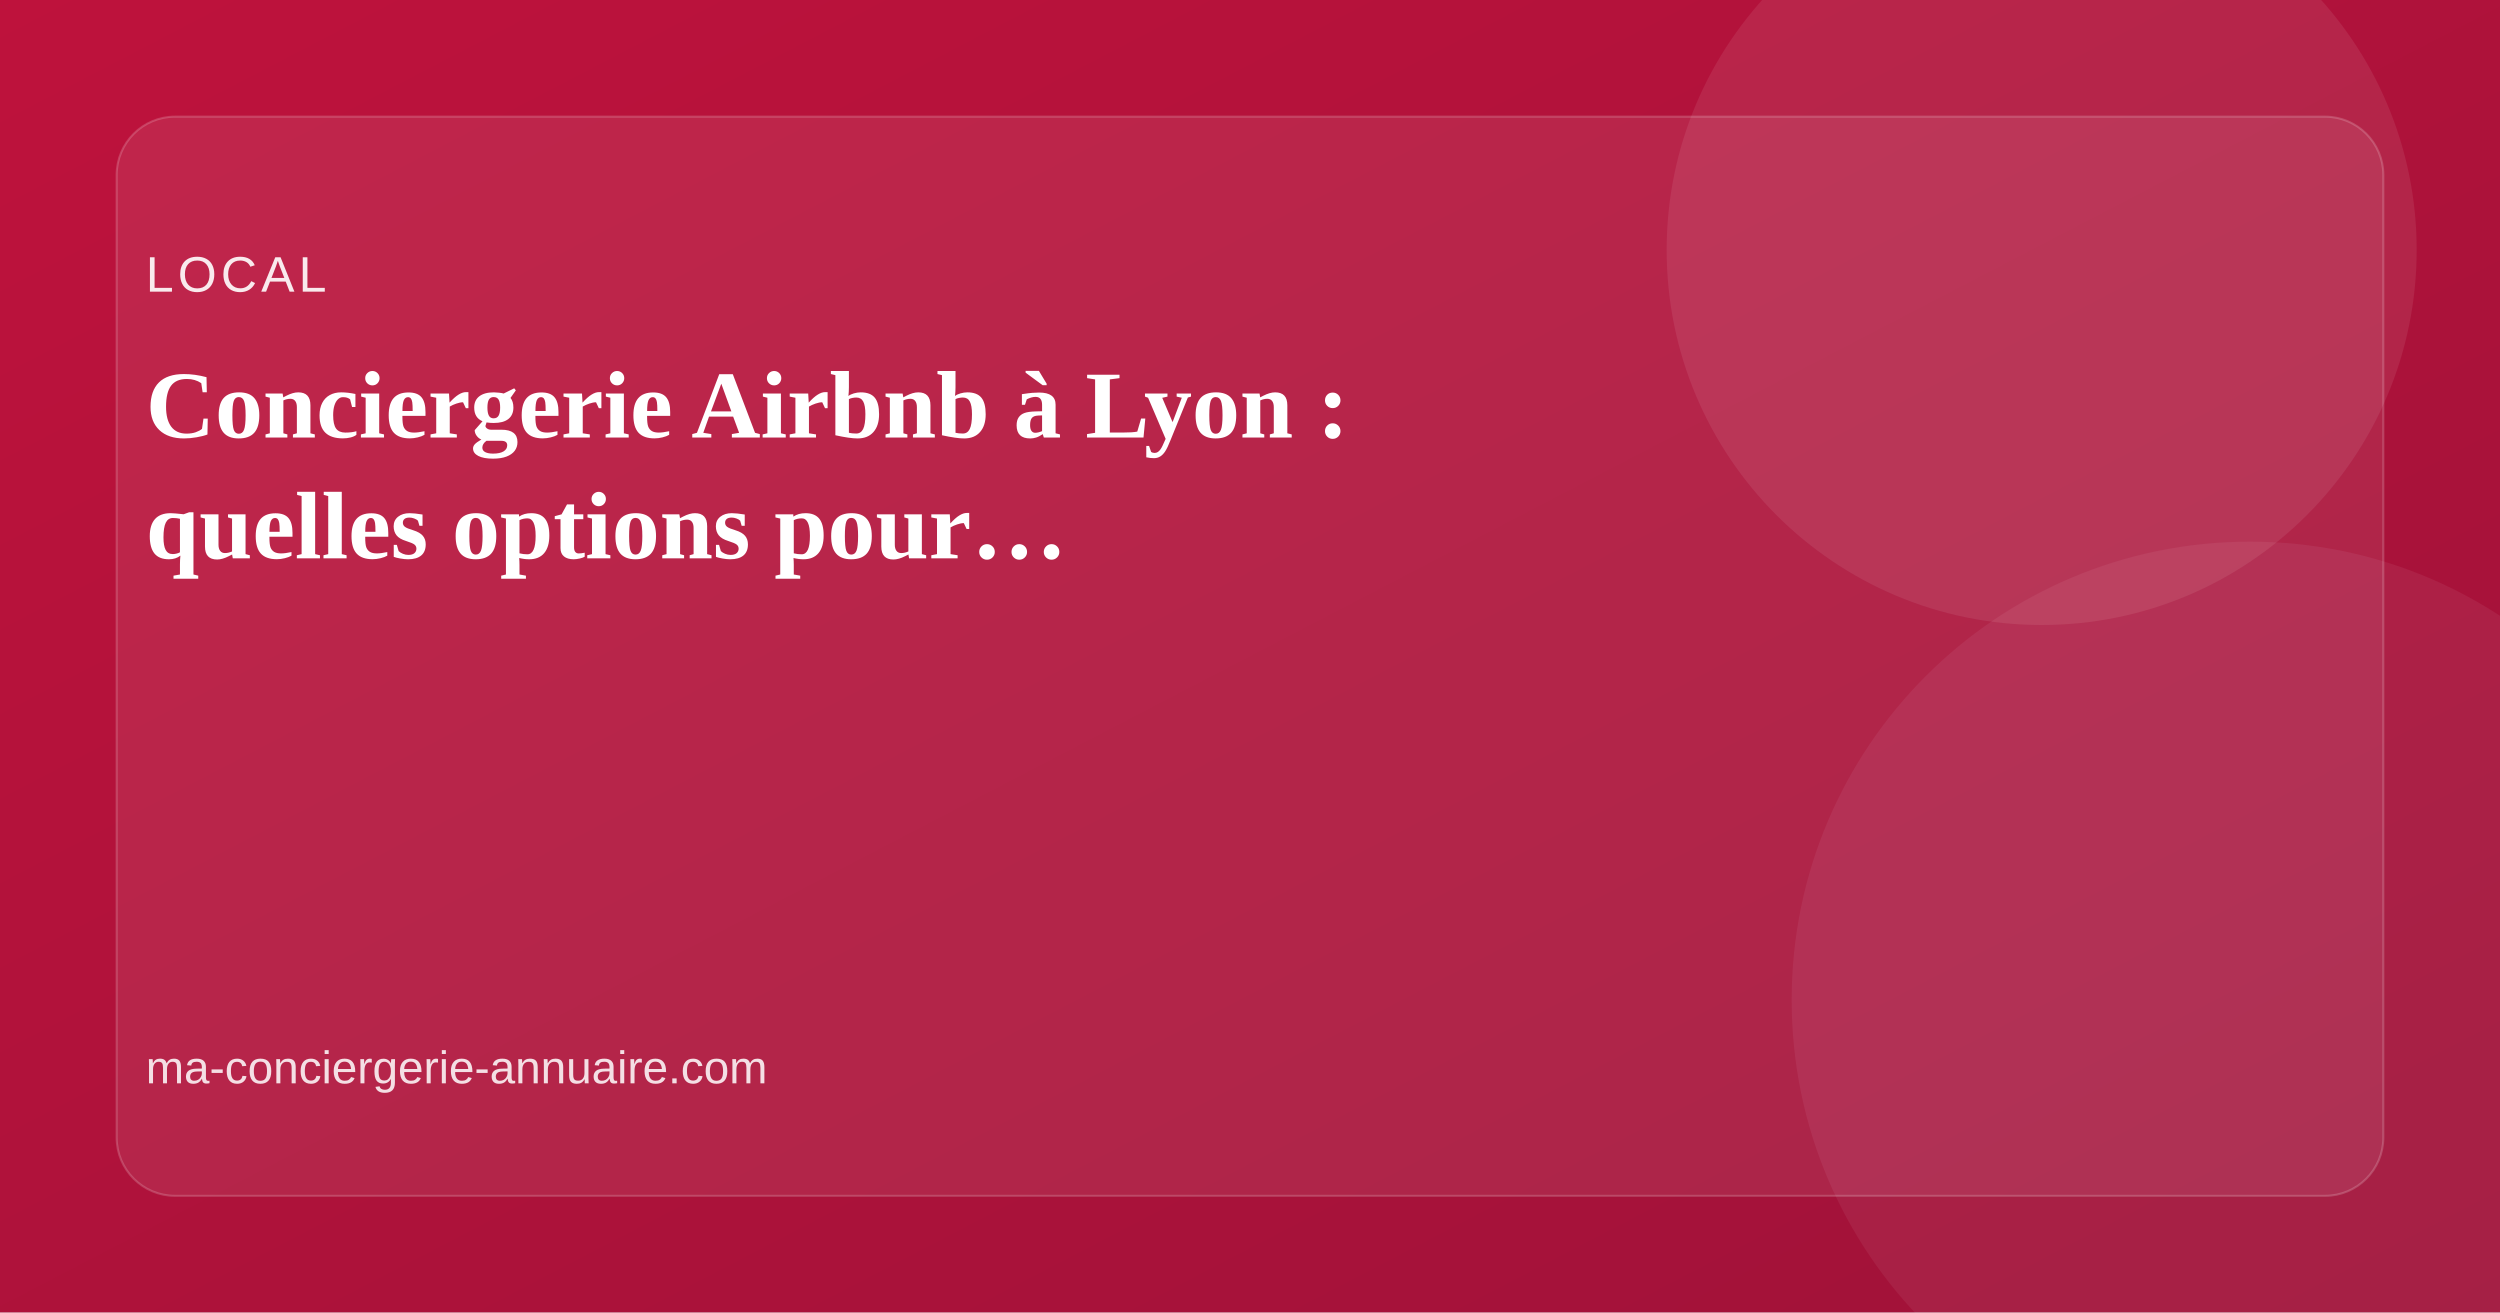
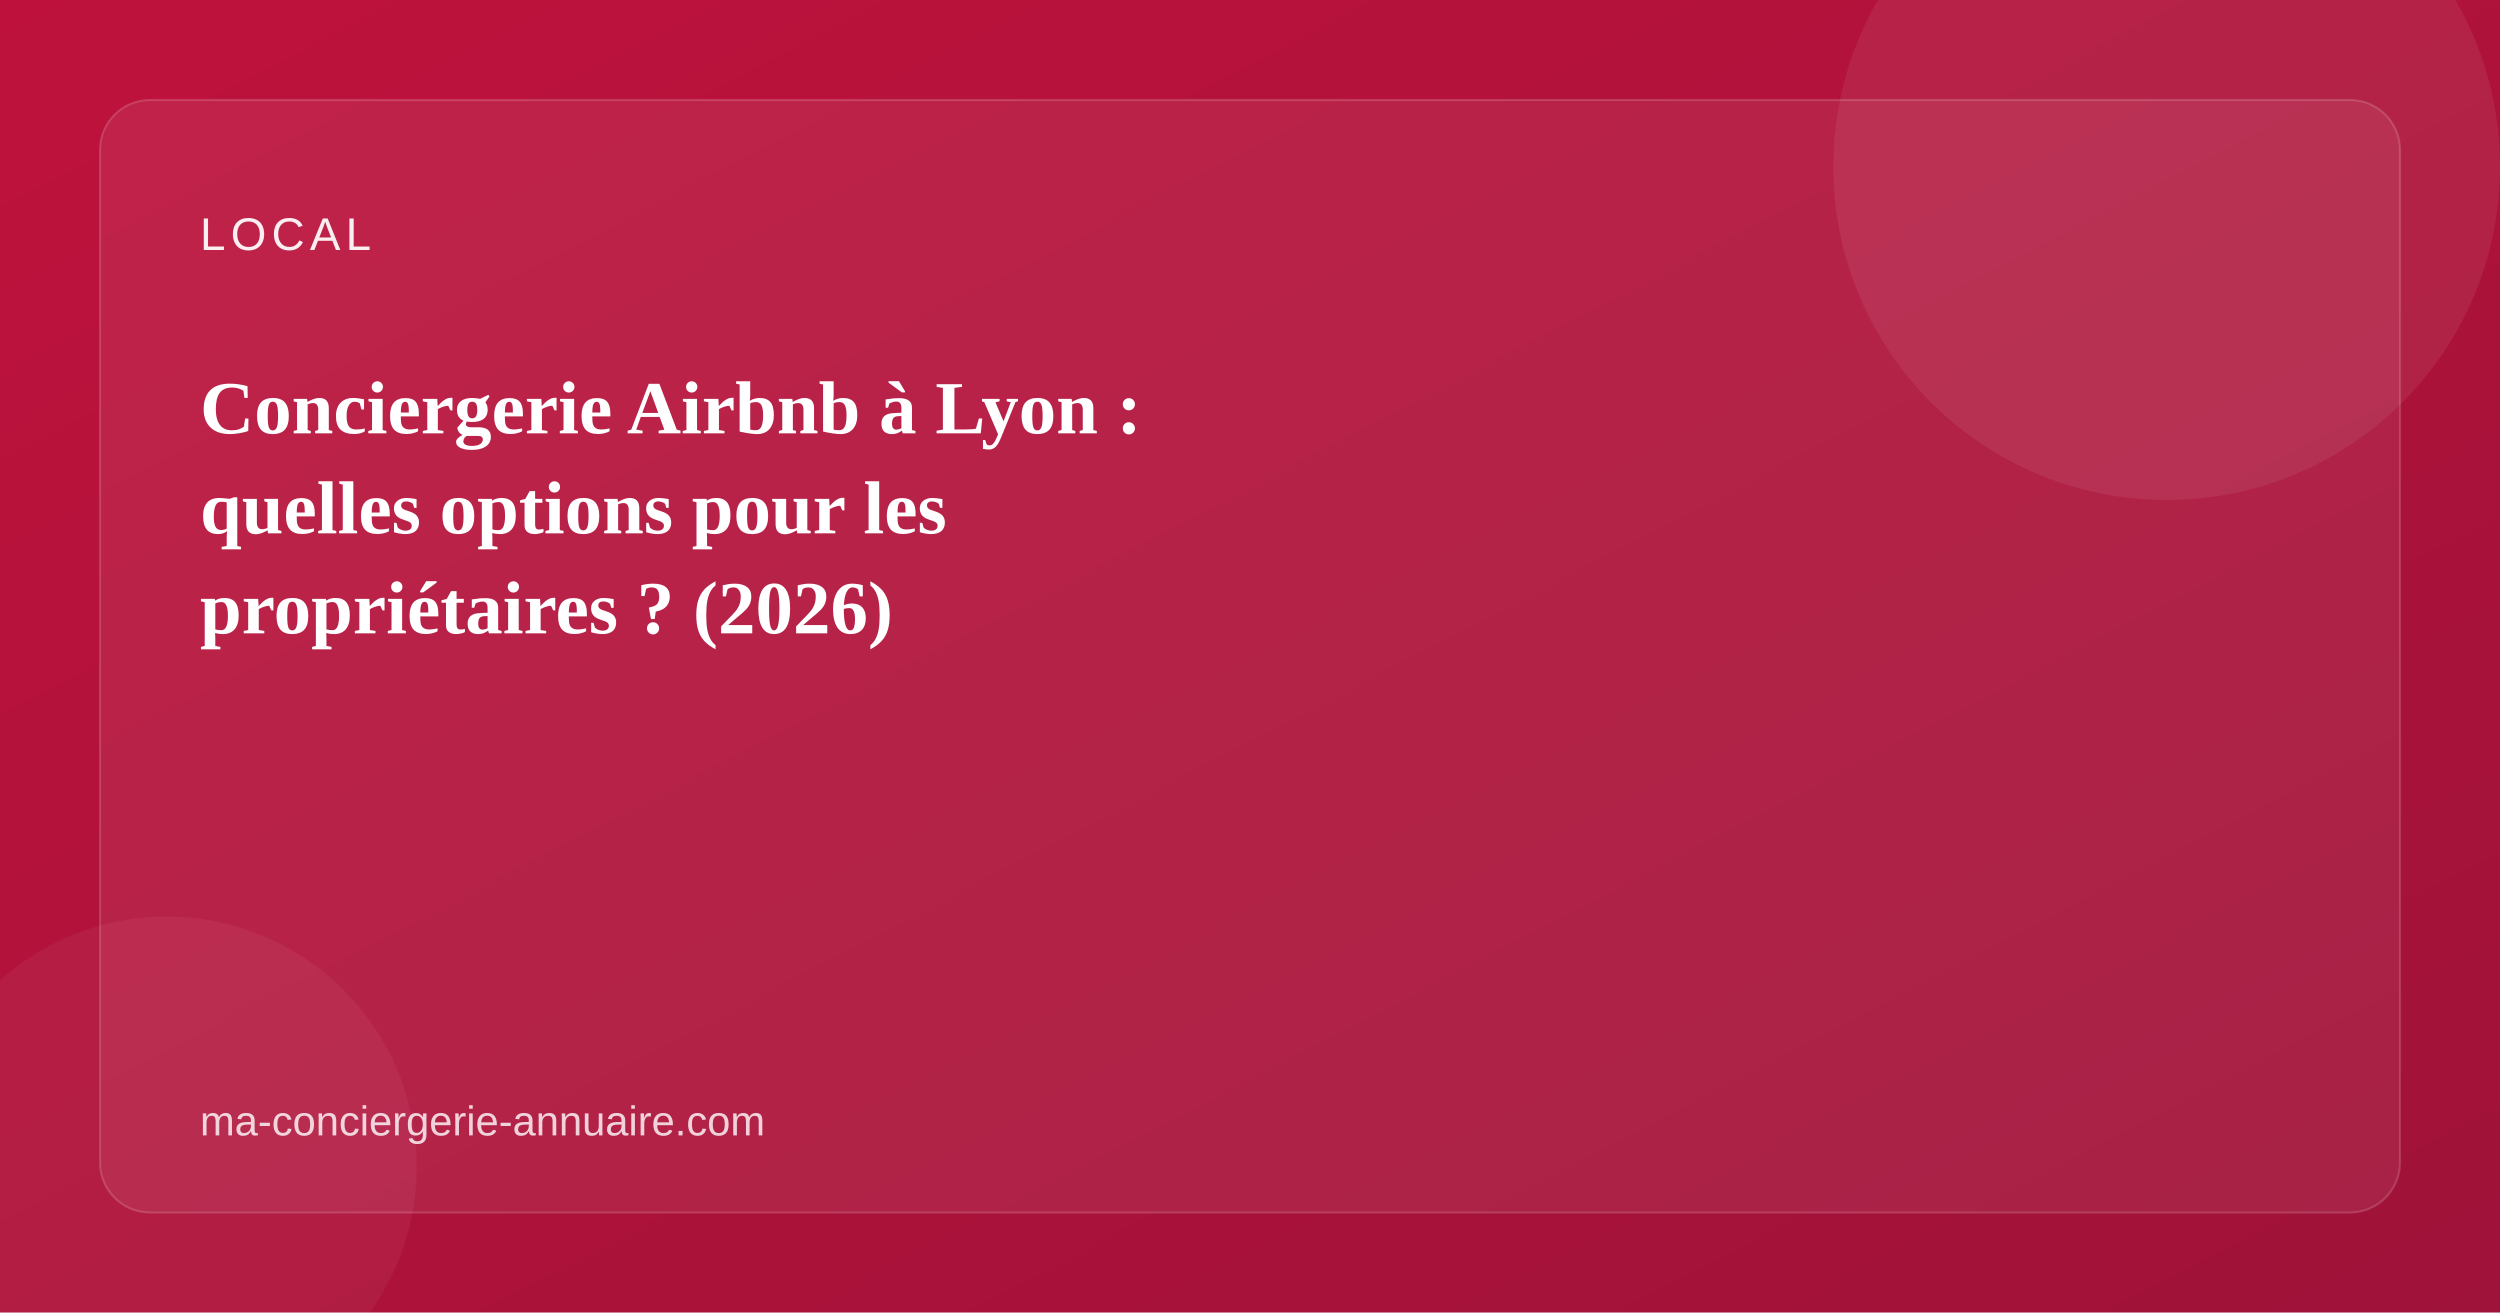
<svg xmlns="http://www.w3.org/2000/svg" width="1200" height="630" viewBox="0 0 1200 630">
  <defs>
    <linearGradient id="bg" x1="0" y1="0" x2="1" y2="1">
      <stop offset="0" stop-color="#be123c" />
      <stop offset="1" stop-color="#9f1239" />
    </linearGradient>
  </defs>
  <rect width="1200" height="630" fill="url(#bg)" />
-   <circle cx="980" cy="120" r="180" fill="rgba(255,255,255,0.08)" />
-   <circle cx="1080" cy="480" r="220" fill="rgba(255,255,255,0.06)" />
-   <rect x="56" y="56" width="1088" height="518" rx="28" fill="rgba(255,255,255,0.08)" stroke="rgba(255,255,255,0.18)" />
-   <text x="70" y="140" fill="rgba(255,255,255,0.9)" font-family="system-ui,Segoe UI,Arial" font-size="24" letter-spacing="2">LOCAL</text>
-   <text x="70" y="210" fill="white" font-family="Georgia, 'Times New Roman', serif" font-size="46" font-weight="700">Conciergerie Airbnb à Lyon :</text>
-   <text x="70" y="268" fill="white" font-family="Georgia, 'Times New Roman', serif" font-size="46" font-weight="700">quelles options pour…</text>
-   <text x="70" y="520" fill="rgba(255,255,255,0.85)" font-family="system-ui,Segoe UI,Arial" font-size="22">ma-conciergerie-annuaire.com</text>
+   <circle cx="1040" cy="80" r="160" fill="rgba(255,255,255,0.07)" />
+   <circle cx="80" cy="560" r="120" fill="rgba(255,255,255,0.05)" />
+   <rect x="48" y="48" width="1104" height="534" rx="24" fill="rgba(255,255,255,0.07)" stroke="rgba(255,255,255,0.16)" />
+   <text x="96" y="120" fill="rgba(255,255,255,0.92)" font-family="system-ui,Segoe UI,Arial" font-size="22" letter-spacing="2.5">LOCAL</text>
+   <text x="96" y="208" fill="#ffffff" font-family="Georgia, 'Times New Roman', serif" font-size="36" font-weight="700">Conciergerie Airbnb à Lyon :</text>
+   <text x="96" y="256" fill="#ffffff" font-family="Georgia, 'Times New Roman', serif" font-size="36" font-weight="700">quelles options pour les</text>
+   <text x="96" y="304" fill="#ffffff" font-family="Georgia, 'Times New Roman', serif" font-size="36" font-weight="700">propriétaires ? (2026)</text>
+   <text x="96" y="545" fill="rgba(255,255,255,0.8)" font-family="system-ui,Segoe UI,Arial" font-size="20">ma-conciergerie-annuaire.com</text>
</svg>
